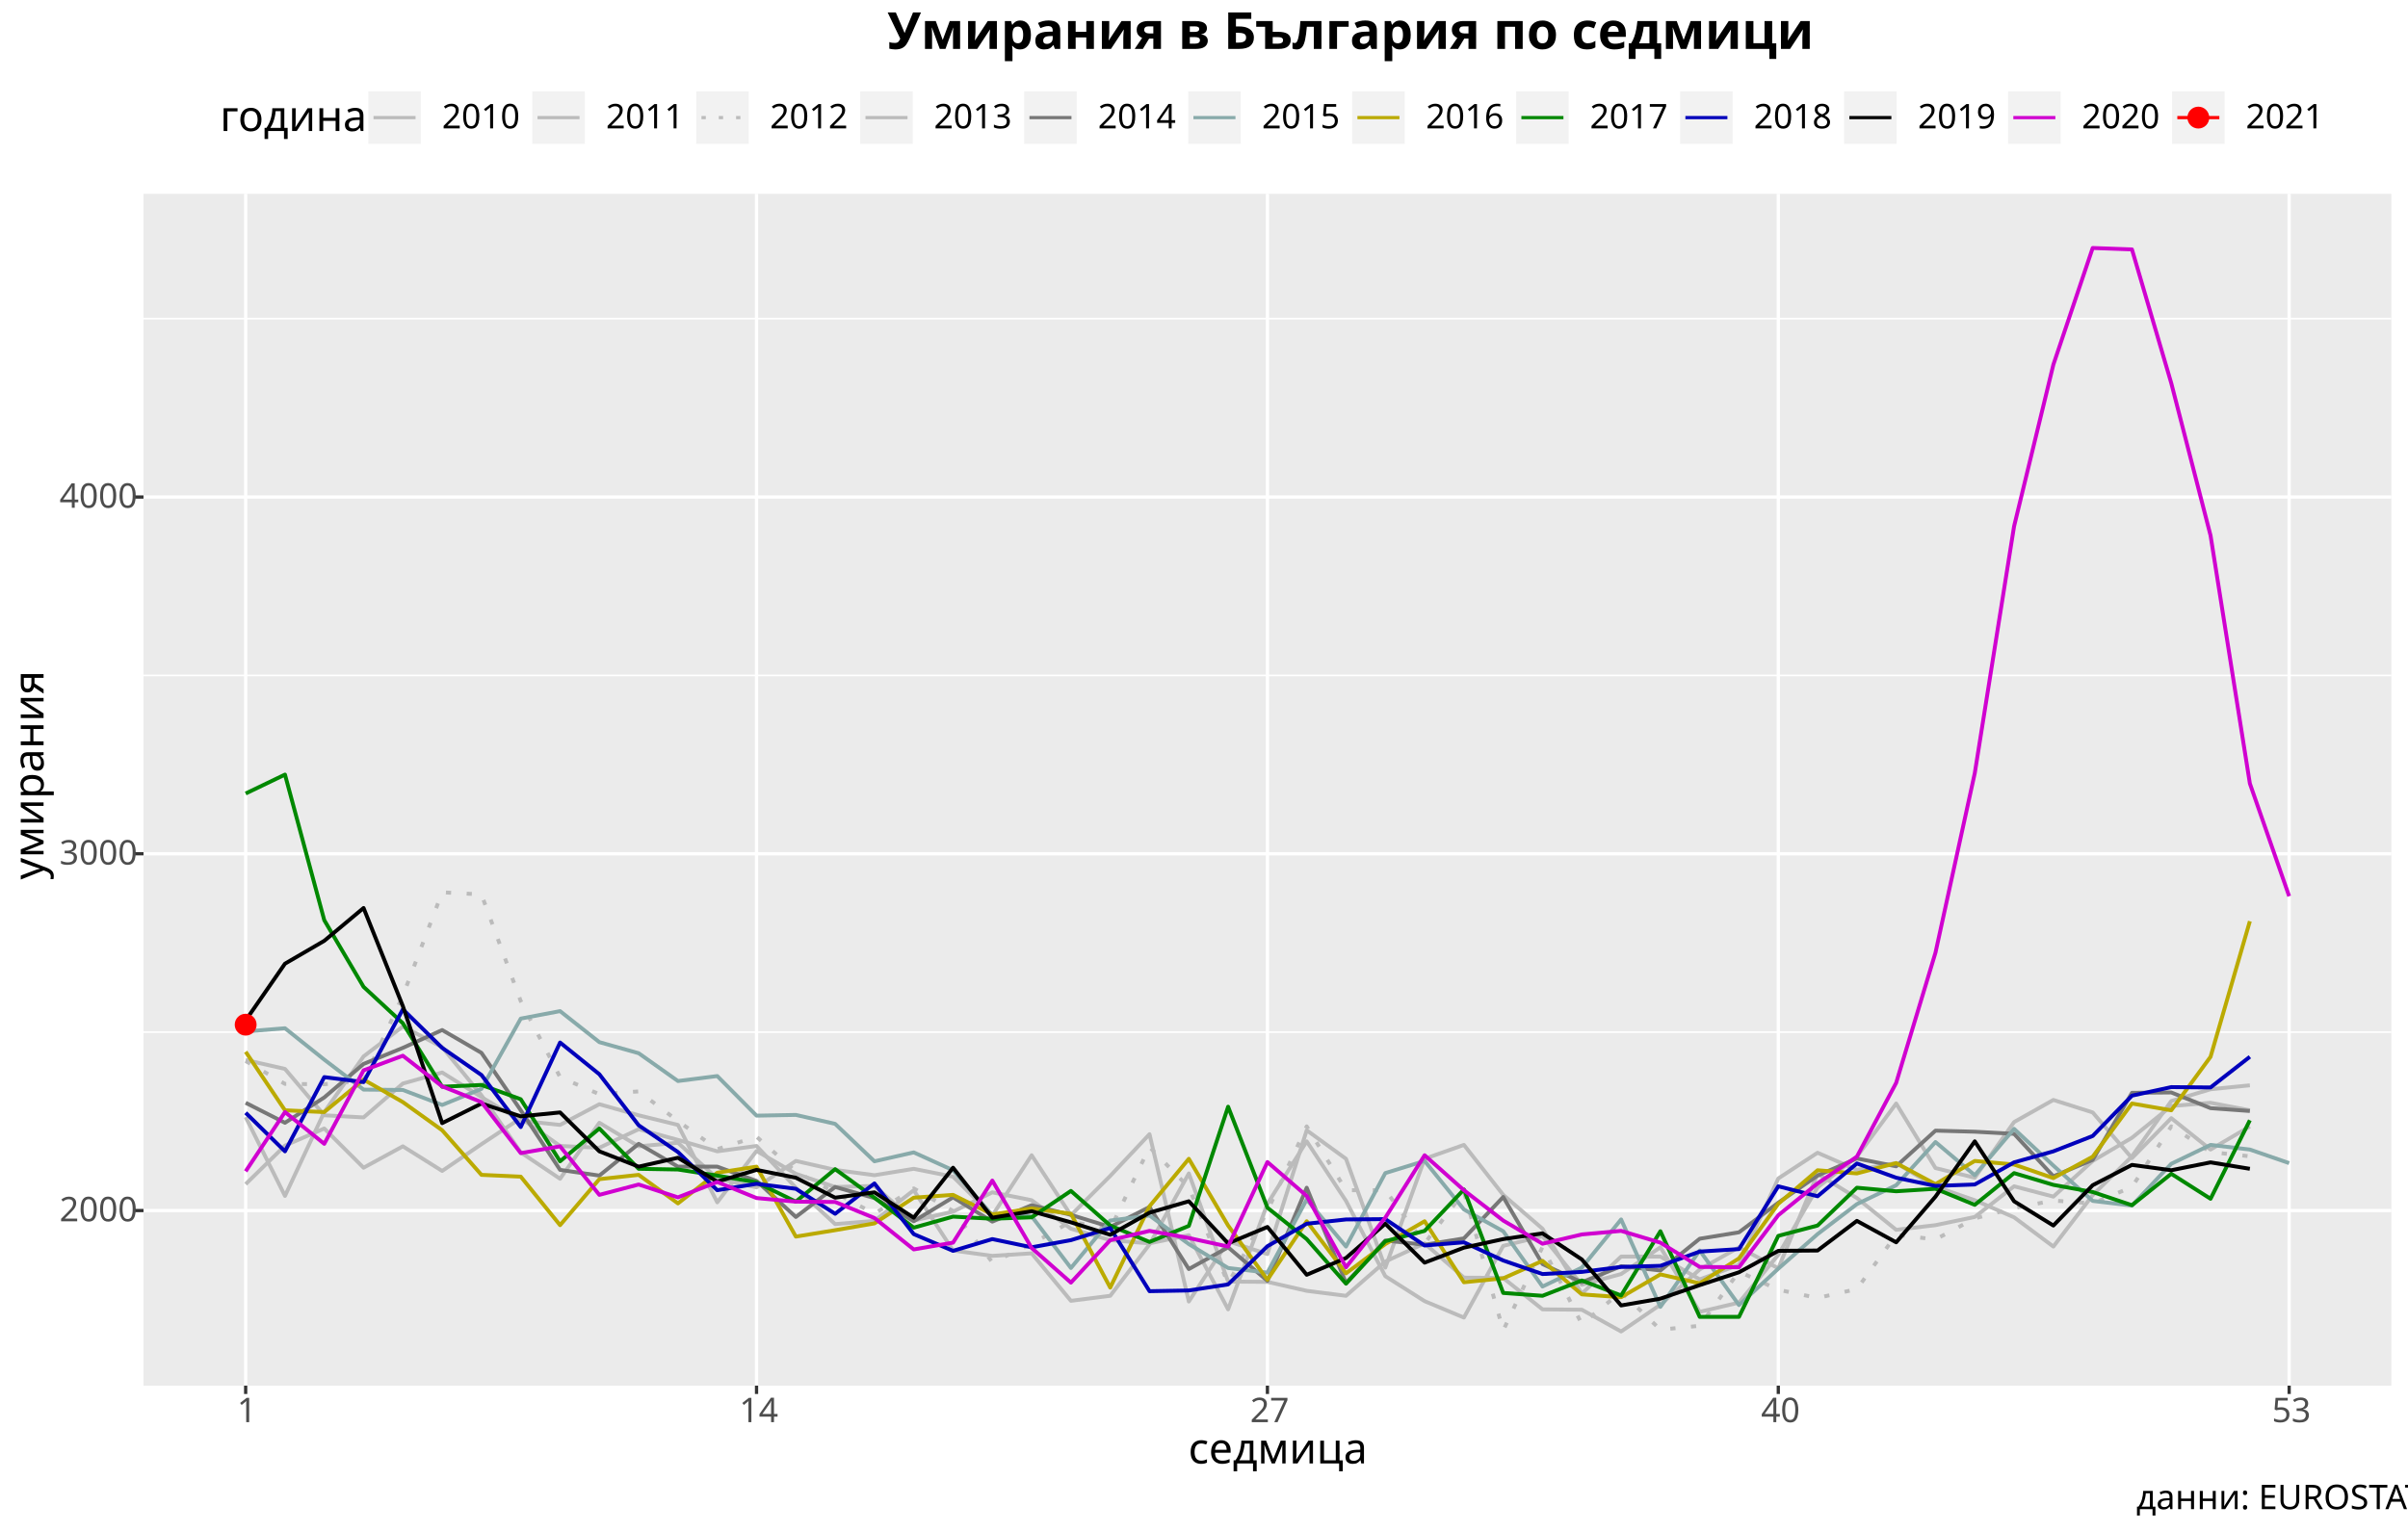
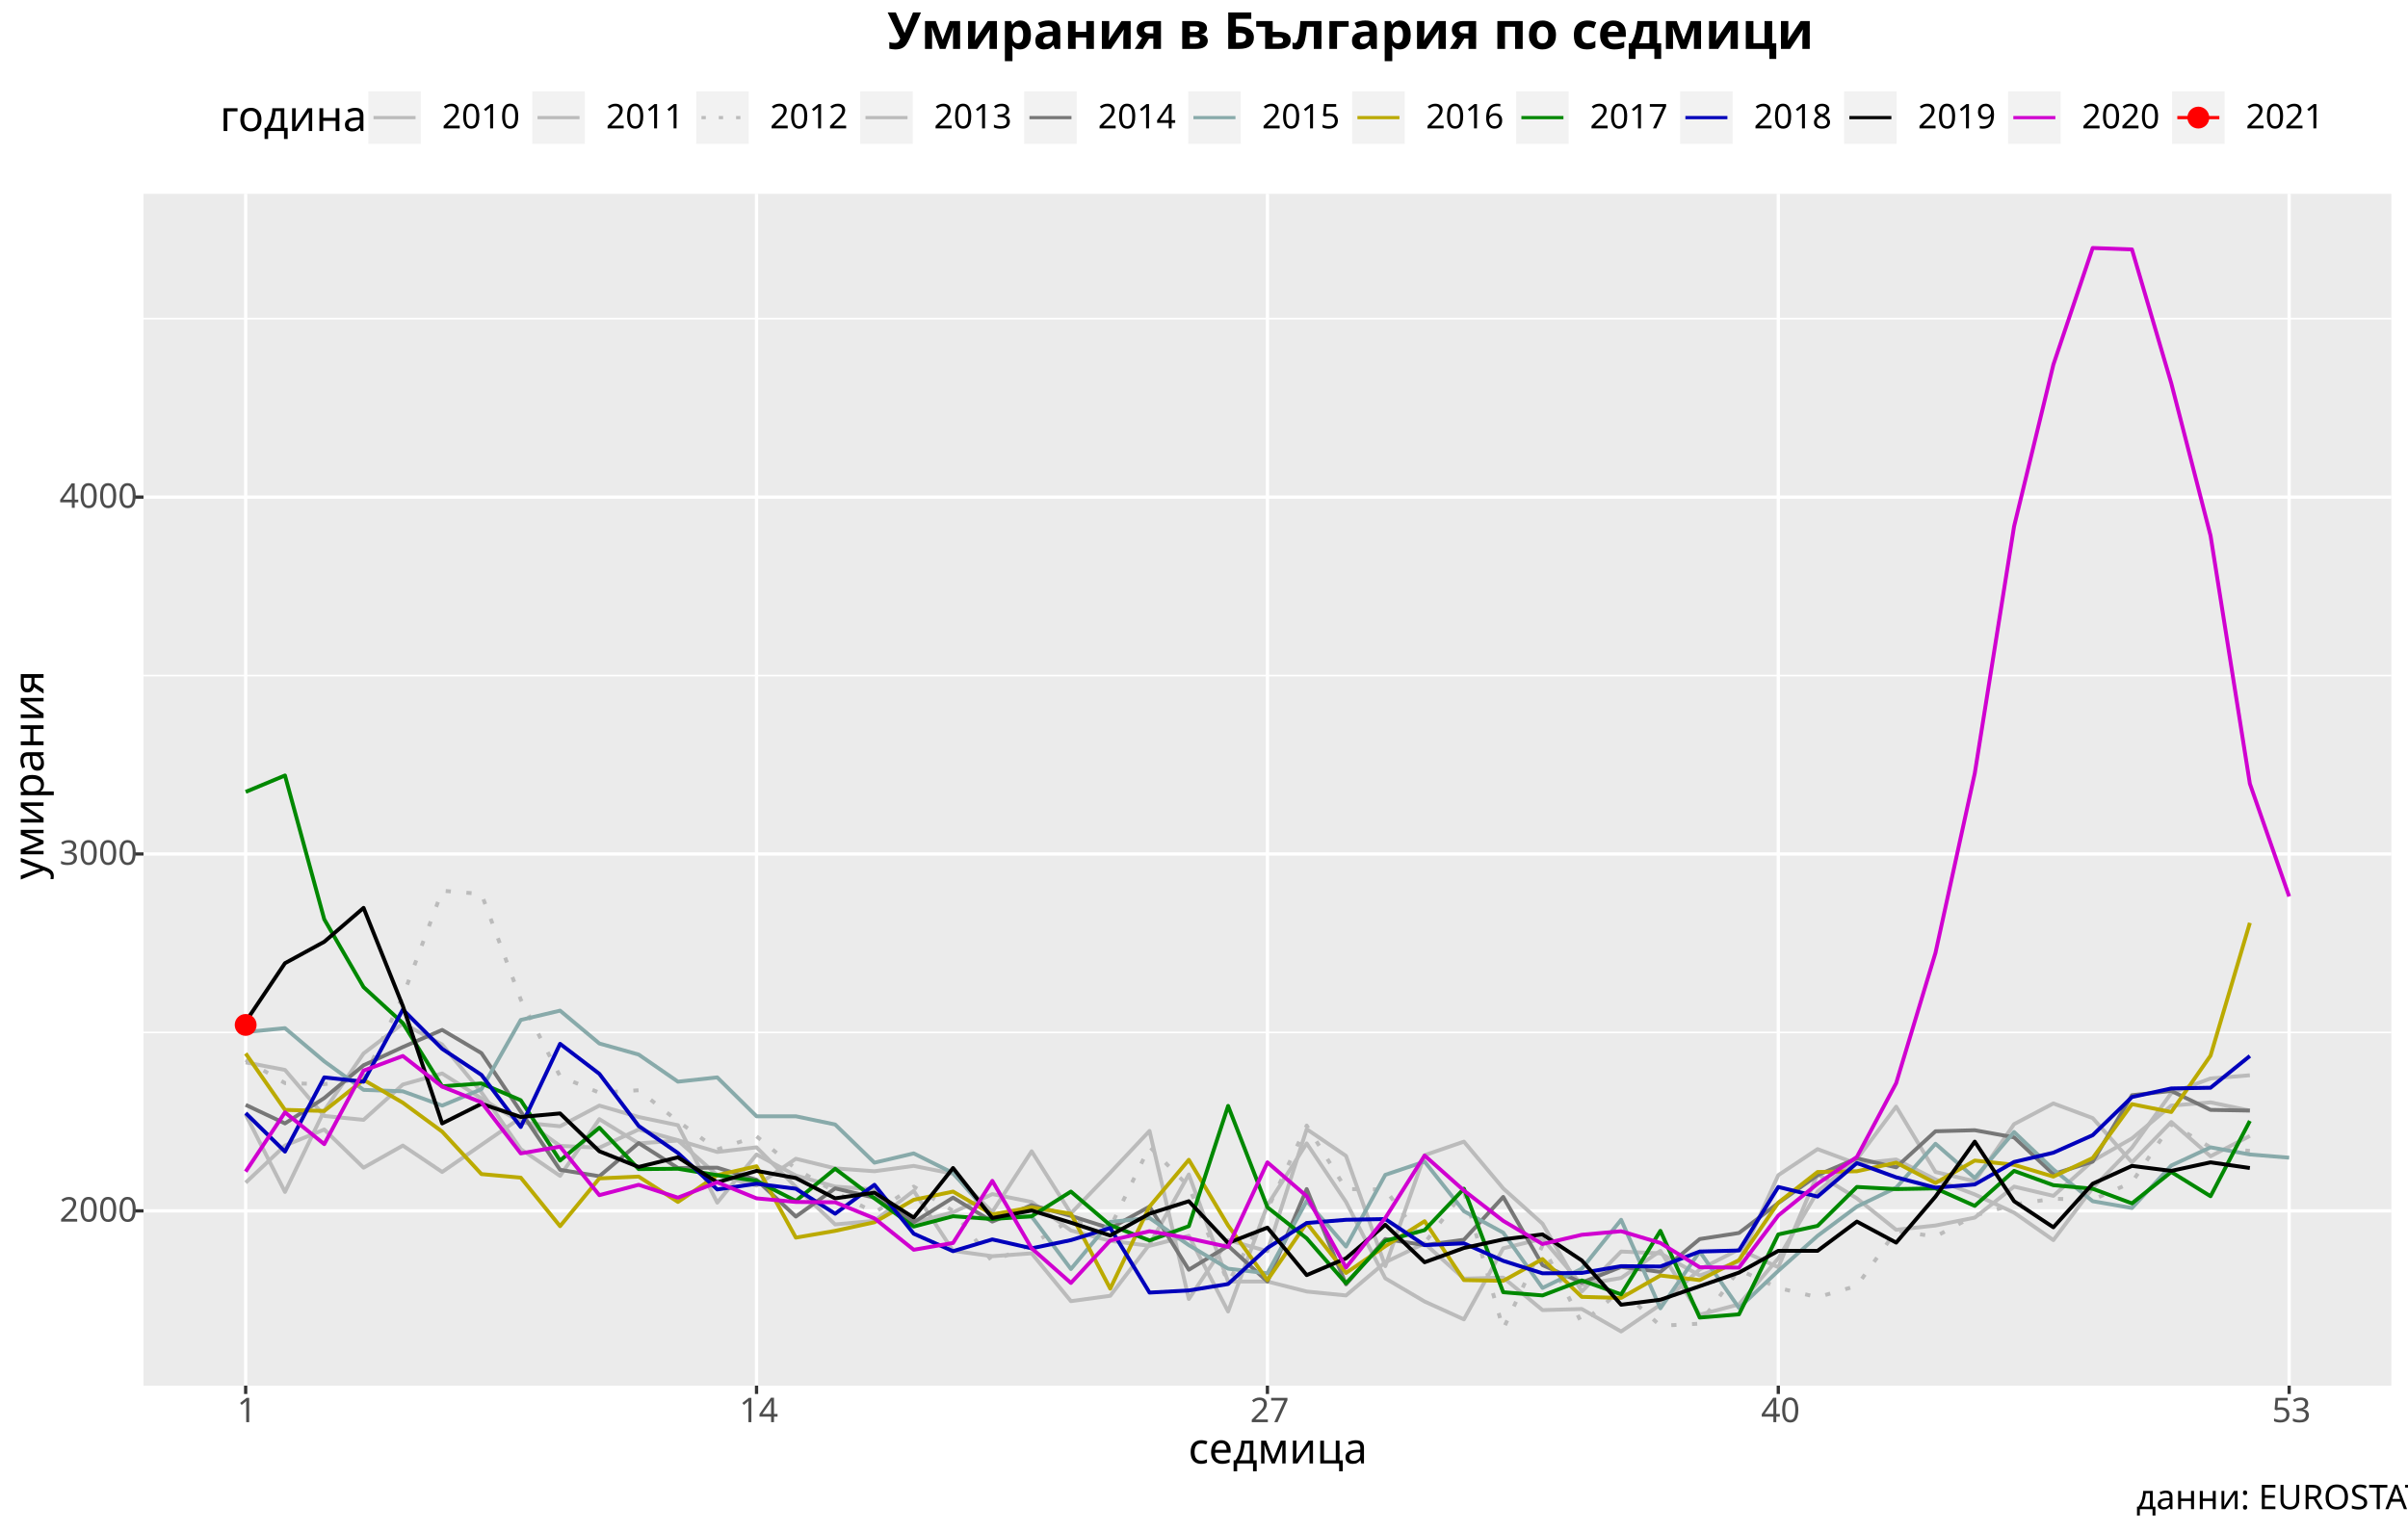
<svg xmlns="http://www.w3.org/2000/svg" viewBox="0 0 792.00 504.00">
  <defs>
    <style type="text/css">
    line, polyline, polygon, path, rect, circle {
      fill: none;
      stroke: #000000;
      stroke-linecap: round;
      stroke-linejoin: round;
      stroke-miterlimit: 10.00;
    }
  </style>
  </defs>
  <rect width="100%" height="100%" style="stroke: none; fill: #FFFFFF;" />
  <rect x="0.00" y="0.00" width="792.00" height="504.00" style="stroke-width: 1.07; stroke: #FFFFFF; fill: #FFFFFF;" />
  <defs>
    <clipPath id="cpNDcuMjB8Nzg2LjUyfDQ1NS44OHw2My43Nw==">
      <rect x="47.20" y="63.77" width="739.32" height="392.12" />
    </clipPath>
  </defs>
  <rect x="47.20" y="63.77" width="739.32" height="392.12" style="stroke-width: 1.07; stroke: none; fill: #EBEBEB;" clip-path="url(#cpNDcuMjB8Nzg2LjUyfDQ1NS44OHw2My43Nw==)" />
-   <polyline points="47.20,339.58 786.52,339.58 " style="stroke-width: 0.53; stroke: #FFFFFF; stroke-linecap: butt;" clip-path="url(#cpNDcuMjB8Nzg2LjUyfDQ1NS44OHw2My43Nw==)" />
-   <polyline points="47.20,222.21 786.52,222.21 " style="stroke-width: 0.53; stroke: #FFFFFF; stroke-linecap: butt;" clip-path="url(#cpNDcuMjB8Nzg2LjUyfDQ1NS44OHw2My43Nw==)" />
-   <polyline points="47.20,104.83 786.52,104.83 " style="stroke-width: 0.53; stroke: #FFFFFF; stroke-linecap: butt;" clip-path="url(#cpNDcuMjB8Nzg2LjUyfDQ1NS44OHw2My43Nw==)" />
-   <polyline points="47.20,398.27 786.52,398.27 " style="stroke-width: 1.07; stroke: #FFFFFF; stroke-linecap: butt;" clip-path="url(#cpNDcuMjB8Nzg2LjUyfDQ1NS44OHw2My43Nw==)" />
-   <polyline points="47.20,280.89 786.52,280.89 " style="stroke-width: 1.07; stroke: #FFFFFF; stroke-linecap: butt;" clip-path="url(#cpNDcuMjB8Nzg2LjUyfDQ1NS44OHw2My43Nw==)" />
-   <polyline points="47.20,163.52 786.52,163.52 " style="stroke-width: 1.07; stroke: #FFFFFF; stroke-linecap: butt;" clip-path="url(#cpNDcuMjB8Nzg2LjUyfDQ1NS44OHw2My43Nw==)" />
+   <polyline points="47.20,339.67 786.52,339.67 " style="stroke-width: 0.53; stroke: #FFFFFF; stroke-linecap: butt;" clip-path="url(#cpNDcuMjB8Nzg2LjUyfDQ1NS44OHw2My43Nw==)" />
+   <polyline points="47.20,222.25 786.52,222.25 " style="stroke-width: 0.53; stroke: #FFFFFF; stroke-linecap: butt;" clip-path="url(#cpNDcuMjB8Nzg2LjUyfDQ1NS44OHw2My43Nw==)" />
+   <polyline points="47.20,104.84 786.52,104.84 " style="stroke-width: 0.53; stroke: #FFFFFF; stroke-linecap: butt;" clip-path="url(#cpNDcuMjB8Nzg2LjUyfDQ1NS44OHw2My43Nw==)" />
+   <polyline points="47.20,398.37 786.52,398.37 " style="stroke-width: 1.07; stroke: #FFFFFF; stroke-linecap: butt;" clip-path="url(#cpNDcuMjB8Nzg2LjUyfDQ1NS44OHw2My43Nw==)" />
+   <polyline points="47.20,280.96 786.52,280.96 " style="stroke-width: 1.07; stroke: #FFFFFF; stroke-linecap: butt;" clip-path="url(#cpNDcuMjB8Nzg2LjUyfDQ1NS44OHw2My43Nw==)" />
+   <polyline points="47.20,163.54 786.52,163.54 " style="stroke-width: 1.07; stroke: #FFFFFF; stroke-linecap: butt;" clip-path="url(#cpNDcuMjB8Nzg2LjUyfDQ1NS44OHw2My43Nw==)" />
  <polyline points="80.80,455.88 80.80,63.77 " style="stroke-width: 1.07; stroke: #FFFFFF; stroke-linecap: butt;" clip-path="url(#cpNDcuMjB8Nzg2LjUyfDQ1NS44OHw2My43Nw==)" />
  <polyline points="248.83,455.88 248.83,63.77 " style="stroke-width: 1.07; stroke: #FFFFFF; stroke-linecap: butt;" clip-path="url(#cpNDcuMjB8Nzg2LjUyfDQ1NS44OHw2My43Nw==)" />
  <polyline points="416.86,455.88 416.86,63.77 " style="stroke-width: 1.07; stroke: #FFFFFF; stroke-linecap: butt;" clip-path="url(#cpNDcuMjB8Nzg2LjUyfDQ1NS44OHw2My43Nw==)" />
  <polyline points="584.89,455.88 584.89,63.77 " style="stroke-width: 1.07; stroke: #FFFFFF; stroke-linecap: butt;" clip-path="url(#cpNDcuMjB8Nzg2LjUyfDQ1NS44OHw2My43Nw==)" />
  <polyline points="752.91,455.88 752.91,63.77 " style="stroke-width: 1.07; stroke: #FFFFFF; stroke-linecap: butt;" clip-path="url(#cpNDcuMjB8Nzg2LjUyfDQ1NS44OHw2My43Nw==)" />
-   <polyline points="80.80,367.52 93.73,393.46 106.65,365.87 119.58,347.56 132.50,337.70 145.43,344.51 158.35,360.36 171.28,379.14 184.21,387.82 197.13,369.40 210.06,377.14 222.98,375.97 235.91,387.71 248.83,390.64 261.76,381.95 274.68,384.89 287.61,386.65 300.53,384.54 313.46,387.12 326.38,399.91 339.31,380.08 352.23,399.80 365.16,386.88 378.08,373.15 391.01,428.20 403.93,408.36 416.86,412.59 429.78,371.86 442.71,381.25 455.63,417.05 468.56,381.25 481.49,376.67 494.41,393.11 507.34,404.26 520.26,425.62 533.19,413.41 546.11,413.41 559.04,420.92 571.96,416.11 584.89,387.71 597.81,379.25 610.74,384.89 623.66,382.66 636.59,390.41 649.51,394.87 662.44,400.50 675.36,410.12 688.29,393.22 701.21,380.43 714.14,362.24 727.06,358.36 739.99,357.07 " style="stroke-width: 1.28; stroke: #BBBBBB; stroke-linecap: butt;" clip-path="url(#cpNDcuMjB8Nzg2LjUyfDQ1NS44OHw2My43Nw==)" />
-   <polyline points="80.80,348.74 93.73,351.67 106.65,366.93 119.58,367.63 132.50,356.48 145.43,352.85 158.35,360.94 171.28,368.69 184.21,370.10 197.13,363.29 210.06,366.93 222.98,370.10 235.91,395.57 248.83,378.67 261.76,386.18 274.68,390.52 287.61,390.17 300.53,401.56 313.46,398.62 326.38,392.28 339.31,394.87 352.23,404.26 365.16,408.01 378.08,409.07 391.01,406.37 403.93,430.78 416.86,396.04 429.78,375.50 442.71,395.10 455.63,419.87 468.56,428.08 481.49,433.48 494.41,409.89 507.34,406.72 520.26,422.68 533.19,419.16 546.11,410.36 559.04,431.60 571.96,428.55 584.89,412.82 597.81,390.64 610.74,380.55 623.66,363.06 636.59,384.30 649.51,387.47 662.44,369.16 675.36,361.88 688.29,365.99 701.21,381.02 714.14,367.87 727.06,378.20 739.99,370.57 " style="stroke-width: 1.28; stroke: #BBBBBB; stroke-linecap: butt;" clip-path="url(#cpNDcuMjB8Nzg2LjUyfDQ1NS44OHw2My43Nw==)" />
-   <polyline points="80.80,349.09 93.73,356.60 106.65,356.72 119.58,355.54 132.50,327.61 145.43,293.57 158.35,294.27 171.28,329.37 184.21,354.37 197.13,360.01 210.06,359.07 222.98,368.81 235.91,378.08 248.83,373.97 261.76,385.48 274.68,392.40 287.61,399.33 300.53,390.99 313.46,398.39 326.38,415.29 339.31,409.30 352.23,401.91 365.16,404.37 378.08,377.38 391.01,390.64 403.93,422.33 416.86,398.39 429.78,370.57 442.71,391.58 455.63,391.58 468.56,409.07 481.49,392.17 494.41,437.71 507.34,410.24 520.26,435.60 533.19,425.03 546.11,437.47 559.04,436.18 571.96,418.34 584.89,424.33 597.81,427.03 610.74,424.09 623.66,406.25 636.59,407.78 649.51,400.85 662.44,397.45 675.36,394.98 688.29,395.92 701.21,390.52 714.14,370.57 727.06,379.02 739.99,380.43 " style="stroke-width: 1.28; stroke: #BBBBBB; stroke-dasharray: 1.71,5.12; stroke-linecap: butt;" clip-path="url(#cpNDcuMjB8Nzg2LjUyfDQ1NS44OHw2My43Nw==)" />
-   <polyline points="80.80,389.58 93.73,376.91 106.65,371.27 119.58,384.18 132.50,377.14 145.43,385.24 158.35,376.44 171.28,367.87 184.21,377.02 197.13,377.61 210.06,371.51 222.98,375.03 235.91,378.79 248.83,377.02 261.76,390.76 274.68,402.73 287.61,401.67 300.53,391.58 313.46,411.42 326.38,413.18 339.31,412.35 352.23,427.97 365.16,426.32 378.08,409.42 391.01,386.06 403.93,421.63 416.86,421.74 429.78,424.68 442.71,426.32 455.63,415.05 468.56,409.07 481.49,420.34 494.41,420.45 507.34,430.78 520.26,430.90 533.19,438.06 546.11,429.26 559.04,417.64 571.96,410.36 584.89,417.28 597.81,386.18 610.74,394.16 623.66,404.61 636.59,403.08 649.51,400.38 662.44,390.29 675.36,393.69 688.29,381.95 701.21,374.33 714.14,363.88 727.06,362.82 739.99,365.29 " style="stroke-width: 1.28; stroke: #BBBBBB; stroke-linecap: butt;" clip-path="url(#cpNDcuMjB8Nzg2LjUyfDQ1NS44OHw2My43Nw==)" />
-   <polyline points="80.80,362.82 93.73,369.40 106.65,361.06 119.58,350.03 132.50,344.75 145.43,338.88 158.35,346.39 171.28,365.29 184.21,384.89 197.13,386.77 210.06,376.32 222.98,383.83 235.91,383.83 248.83,388.53 261.76,400.38 274.68,390.52 287.61,394.16 300.53,401.79 313.46,393.93 326.38,401.91 339.31,396.51 352.23,399.68 365.16,403.67 378.08,397.10 391.01,417.52 403.93,410.36 416.86,421.39 429.78,390.76 442.71,422.10 455.63,408.13 468.56,409.54 481.49,407.43 494.41,393.81 507.34,415.88 520.26,421.86 533.19,416.58 546.11,417.99 559.04,407.54 571.96,405.43 584.89,395.69 597.81,386.77 610.74,381.13 623.66,383.72 636.59,371.98 649.51,372.33 662.44,373.03 675.36,387.00 688.29,381.60 701.21,359.54 714.14,359.42 727.06,364.58 739.99,365.52 " style="stroke-width: 1.28; stroke: #777777; stroke-linecap: butt;" clip-path="url(#cpNDcuMjB8Nzg2LjUyfDQ1NS44OHw2My43Nw==)" />
-   <polyline points="80.80,339.35 93.73,338.29 106.65,348.62 119.58,358.48 132.50,358.60 145.43,363.53 158.35,358.24 171.28,335.12 184.21,332.66 197.13,342.87 210.06,346.51 222.98,355.66 235.91,354.02 248.83,367.05 261.76,366.81 274.68,369.75 287.61,382.07 300.53,379.14 313.46,385.01 326.38,399.80 339.31,400.15 352.23,417.17 365.16,401.56 378.08,399.91 391.01,409.30 403.93,417.17 416.86,418.69 429.78,394.63 442.71,410.12 455.63,385.95 468.56,381.95 481.49,397.92 494.41,405.08 507.34,423.27 520.26,417.05 533.19,401.20 546.11,429.96 559.04,411.42 571.96,429.37 584.89,417.40 597.81,406.02 610.74,396.16 623.66,389.94 636.59,375.73 649.51,386.65 662.44,371.39 675.36,383.48 688.29,395.10 701.21,396.63 714.14,382.89 727.06,376.67 739.99,378.20 752.91,382.66 " style="stroke-width: 1.28; stroke: #88AAAA; stroke-linecap: butt;" clip-path="url(#cpNDcuMjB8Nzg2LjUyfDQ1NS44OHw2My43Nw==)" />
-   <polyline points="80.80,346.04 93.73,365.29 106.65,365.87 119.58,355.19 132.50,362.59 145.43,371.86 158.35,386.53 171.28,387.12 184.21,403.08 197.13,387.94 210.06,386.53 222.98,395.92 235.91,385.83 248.83,383.83 261.76,406.84 274.68,404.73 287.61,402.50 300.53,394.04 313.46,393.11 326.38,399.56 339.31,397.57 352.23,399.33 365.16,423.62 378.08,396.86 391.01,381.25 403.93,403.20 416.86,421.04 429.78,401.79 442.71,418.93 455.63,409.30 468.56,401.79 481.49,421.86 494.41,420.57 507.34,414.82 520.26,425.85 533.19,426.79 546.11,419.28 559.04,422.21 571.96,414.00 584.89,396.04 597.81,385.01 610.74,386.06 623.66,382.66 636.59,389.58 649.51,381.95 662.44,383.13 675.36,387.59 688.29,380.55 701.21,363.06 714.14,365.29 727.06,347.68 739.99,303.08 " style="stroke-width: 1.28; stroke: #BBAA00; stroke-linecap: butt;" clip-path="url(#cpNDcuMjB8Nzg2LjUyfDQ1NS44OHw2My43Nw==)" />
-   <polyline points="80.80,261.06 93.73,254.84 106.65,302.73 119.58,324.67 132.50,336.65 145.43,357.54 158.35,356.95 171.28,361.65 184.21,382.07 197.13,371.27 210.06,384.54 222.98,384.77 235.91,386.77 248.83,389.00 261.76,395.34 274.68,384.65 287.61,394.04 300.53,403.90 313.46,400.27 326.38,400.97 339.31,400.50 352.23,391.81 365.16,403.20 378.08,408.60 391.01,403.32 403.93,364.11 416.86,397.33 429.78,407.66 442.71,422.33 455.63,408.36 468.56,404.96 481.49,391.34 494.41,425.38 507.34,426.32 520.26,421.28 533.19,426.21 546.11,405.08 559.04,433.25 571.96,433.25 584.89,406.60 597.81,403.20 610.74,390.76 623.66,391.93 636.59,391.11 649.51,396.39 662.44,385.95 675.36,389.82 688.29,392.17 701.21,396.51 714.14,386.18 727.06,394.40 739.99,368.57 " style="stroke-width: 1.28; stroke: #008800; stroke-linecap: butt;" clip-path="url(#cpNDcuMjB8Nzg2LjUyfDQ1NS44OHw2My43Nw==)" />
-   <polyline points="80.80,366.11 93.73,378.79 106.65,354.37 119.58,356.01 132.50,332.07 145.43,344.75 158.35,353.67 171.28,370.80 184.21,342.99 197.13,353.43 210.06,370.22 222.98,379.02 235.91,391.58 248.83,389.47 261.76,391.11 274.68,399.33 287.61,389.35 300.53,406.02 313.46,411.53 326.38,407.66 339.31,410.36 352.23,408.01 365.16,404.02 378.08,424.80 391.01,424.56 403.93,422.57 416.86,410.01 429.78,402.61 442.71,401.20 455.63,401.09 468.56,409.77 481.49,408.72 494.41,414.70 507.34,419.16 520.26,418.46 533.19,416.82 546.11,416.46 559.04,411.77 571.96,410.95 584.89,390.29 597.81,393.57 610.74,382.78 623.66,387.47 636.59,390.17 649.51,389.70 662.44,382.42 675.36,378.79 688.29,373.74 701.21,360.47 714.14,357.66 727.06,357.77 739.99,347.68 " style="stroke-width: 1.28; stroke: #0000BB; stroke-linecap: butt;" clip-path="url(#cpNDcuMjB8Nzg2LjUyfDQ1NS44OHw2My43Nw==)" />
-   <polyline points="80.80,335.71 93.73,317.05 106.65,309.53 119.58,298.73 132.50,331.01 145.43,369.51 158.35,363.06 171.28,367.28 184.21,365.99 197.13,378.79 210.06,383.83 222.98,380.90 235.91,388.76 248.83,384.89 261.76,387.47 274.68,394.04 287.61,392.28 300.53,400.62 313.46,384.18 326.38,400.62 339.31,398.50 352.23,402.14 365.16,406.25 378.08,398.97 391.01,395.22 403.93,409.07 416.86,403.67 429.78,419.40 442.71,413.88 455.63,402.61 468.56,415.41 481.49,410.48 494.41,407.66 507.34,405.78 520.26,414.35 533.19,429.49 546.11,427.26 559.04,422.80 571.96,418.58 584.89,411.53 597.81,411.42 610.74,401.67 623.66,408.72 636.59,393.69 649.51,375.50 662.44,395.22 675.36,403.20 688.29,389.94 701.21,383.25 714.14,385.01 727.06,382.42 739.99,384.54 " style="stroke-width: 1.28; stroke-linecap: butt;" clip-path="url(#cpNDcuMjB8Nzg2LjUyfDQ1NS44OHw2My43Nw==)" />
-   <polyline points="80.80,385.36 93.73,365.87 106.65,376.32 119.58,352.14 132.50,347.33 145.43,357.42 158.35,362.59 171.28,379.37 184.21,377.14 197.13,393.11 210.06,389.70 222.98,393.93 235.91,388.88 248.83,394.16 261.76,395.34 274.68,395.45 287.61,400.73 300.53,411.06 313.46,408.83 326.38,388.41 339.31,410.59 352.23,421.98 365.16,408.01 378.08,404.96 391.01,407.31 403.93,410.12 416.86,382.31 429.78,393.46 442.71,416.93 455.63,400.62 468.56,380.08 481.49,391.58 494.41,401.56 507.34,409.19 520.26,406.13 533.19,404.96 546.11,408.83 559.04,416.82 571.96,416.93 584.89,399.80 597.81,389.35 610.74,380.55 623.66,356.25 636.59,313.41 649.51,254.37 662.44,173.14 675.36,119.97 688.29,81.59 701.21,82.06 714.14,126.07 727.06,176.19 739.99,257.77 752.91,294.86 " style="stroke-width: 1.28; stroke: #D000D0; stroke-linecap: butt;" clip-path="url(#cpNDcuMjB8Nzg2LjUyfDQ1NS44OHw2My43Nw==)" />
-   <circle cx="80.80" cy="337.12" r="3.24" style="stroke-width: 0.71; stroke: #FF0000; fill: #FF0000;" clip-path="url(#cpNDcuMjB8Nzg2LjUyfDQ1NS44OHw2My43Nw==)" />
+   <polyline points="80.80,366.67 93.73,392.15 106.65,365.38 119.58,346.59 132.50,336.73 145.43,343.66 158.35,359.39 171.28,378.06 184.21,386.87 197.13,368.20 210.06,376.18 222.98,375.24 235.91,386.63 248.83,390.04 261.76,381.23 274.68,384.40 287.61,385.34 300.53,383.58 313.46,386.16 326.38,398.73 339.31,378.77 352.23,399.20 365.16,385.81 378.08,372.07 391.01,427.38 403.93,408.00 416.86,411.64 429.78,371.49 442.71,380.29 455.63,416.57 468.56,380.06 481.49,375.60 494.41,390.98 507.34,402.60 520.26,424.91 533.19,411.76 546.11,412.35 559.04,419.63 571.96,415.05 584.89,386.63 597.81,378.06 610.74,382.88 623.66,381.47 636.59,388.04 649.51,392.97 662.44,398.96 675.36,408.00 688.29,390.86 701.21,377.59 714.14,359.63 727.06,354.81 739.99,353.76 " style="stroke-width: 1.28; stroke: #BBBBBB; stroke-linecap: butt;" clip-path="url(#cpNDcuMjB8Nzg2LjUyfDQ1NS44OHw2My43Nw==)" />
+   <polyline points="80.80,349.53 93.73,352.00 106.65,367.14 119.58,368.43 132.50,356.81 145.43,353.17 158.35,361.39 171.28,369.26 184.21,370.55 197.13,363.74 210.06,367.49 222.98,370.19 235.91,395.67 248.83,379.82 261.76,386.75 274.68,390.39 287.61,391.33 300.53,402.25 313.46,398.84 326.38,392.86 339.31,395.44 352.23,404.83 365.16,408.24 378.08,409.88 391.01,406.59 403.93,431.48 416.86,396.50 429.78,376.18 442.71,395.44 455.63,420.57 468.56,428.20 481.49,434.07 494.41,410.70 507.34,407.53 520.26,422.68 533.19,420.45 546.11,411.52 559.04,432.54 571.96,429.14 584.89,413.99 597.81,392.03 610.74,381.35 623.66,364.09 636.59,385.58 649.51,388.63 662.44,369.84 675.36,363.03 688.29,367.85 701.21,382.41 714.14,369.14 727.06,380.41 739.99,373.72 " style="stroke-width: 1.28; stroke: #BBBBBB; stroke-linecap: butt;" clip-path="url(#cpNDcuMjB8Nzg2LjUyfDQ1NS44OHw2My43Nw==)" />
+   <polyline points="80.80,348.71 93.73,356.34 106.65,356.69 119.58,354.93 132.50,327.81 145.43,293.05 158.35,294.11 171.28,328.86 184.21,354.11 197.13,359.51 210.06,358.69 222.98,368.90 235.91,378.18 248.83,373.83 261.76,384.52 274.68,392.15 287.61,398.96 300.53,390.39 313.46,398.37 326.38,415.05 339.31,409.41 352.23,401.31 365.16,403.78 378.08,377.24 391.01,390.39 403.93,422.09 416.86,397.90 429.78,370.31 442.71,391.21 455.63,391.33 468.56,408.94 481.49,392.03 494.41,437.24 507.34,409.76 520.26,435.36 533.19,424.44 546.11,436.18 559.04,435.48 571.96,417.75 584.89,423.74 597.81,426.79 610.74,423.03 623.66,404.95 636.59,406.83 649.51,399.90 662.44,396.26 675.36,394.38 688.29,394.73 701.21,388.98 714.14,369.84 727.06,377.47 739.99,378.65 " style="stroke-width: 1.28; stroke: #BBBBBB; stroke-dasharray: 1.71,5.12; stroke-linecap: butt;" clip-path="url(#cpNDcuMjB8Nzg2LjUyfDQ1NS44OHw2My43Nw==)" />
+   <polyline points="80.80,389.10 93.73,376.89 106.65,371.60 119.58,384.17 132.50,376.89 145.43,385.58 158.35,376.65 171.28,367.73 184.21,377.00 197.13,377.59 210.06,371.60 222.98,375.13 235.91,379.00 248.83,377.47 261.76,390.51 274.68,402.84 287.61,401.66 300.53,391.80 313.46,411.52 326.38,413.29 339.31,412.35 352.23,428.08 365.16,426.32 378.08,409.41 391.01,386.40 403.93,421.62 416.86,421.62 429.78,424.91 442.71,426.20 455.63,415.28 468.56,409.06 481.49,420.68 494.41,420.33 507.34,431.02 520.26,430.66 533.19,438.06 546.11,429.25 559.04,417.63 571.96,411.05 584.89,416.93 597.81,386.28 610.74,394.26 623.66,404.60 636.59,403.19 649.51,400.60 662.44,390.39 675.36,393.44 688.29,381.94 701.21,374.54 714.14,363.74 727.06,362.68 739.99,365.38 " style="stroke-width: 1.28; stroke: #BBBBBB; stroke-linecap: butt;" clip-path="url(#cpNDcuMjB8Nzg2LjUyfDQ1NS44OHw2My43Nw==)" />
+   <polyline points="80.80,363.50 93.73,369.61 106.65,361.27 119.58,350.47 132.50,344.48 145.43,338.84 158.35,346.48 171.28,365.73 184.21,384.87 197.13,386.98 210.06,376.07 222.98,384.28 235.91,384.17 248.83,388.16 261.76,400.25 274.68,390.98 287.61,394.03 300.53,402.13 313.46,394.03 326.38,401.90 339.31,396.50 352.23,400.02 365.16,404.13 378.08,396.97 391.01,417.75 403.93,409.88 416.86,421.62 429.78,391.21 442.71,422.56 455.63,407.65 468.56,409.65 481.49,407.88 494.41,393.79 507.34,416.22 520.26,421.97 533.19,416.81 546.11,418.45 559.04,407.65 571.96,405.65 584.89,395.79 597.81,386.63 610.74,381.11 623.66,384.05 636.59,372.19 649.51,371.84 662.44,374.19 675.36,386.28 688.29,382.17 701.21,360.33 714.14,358.92 727.06,365.15 739.99,365.38 " style="stroke-width: 1.28; stroke: #777777; stroke-linecap: butt;" clip-path="url(#cpNDcuMjB8Nzg2LjUyfDQ1NS44OHw2My43Nw==)" />
+   <polyline points="80.80,339.55 93.73,338.26 106.65,349.18 119.58,358.57 132.50,359.04 145.43,363.74 158.35,358.34 171.28,335.56 184.21,332.50 197.13,343.31 210.06,346.95 222.98,355.87 235.91,354.46 248.83,367.26 261.76,367.26 274.68,369.96 287.61,382.52 300.53,379.47 313.46,385.93 326.38,400.60 339.31,400.25 352.23,417.51 365.16,402.01 378.08,400.72 391.01,409.65 403.93,417.40 416.86,418.92 429.78,395.09 442.71,410.12 455.63,386.52 468.56,382.17 481.49,398.49 494.41,405.54 507.34,423.74 520.26,417.40 533.19,401.31 546.11,430.43 559.04,411.76 571.96,430.31 584.89,418.10 597.81,406.59 610.74,396.97 623.66,390.74 636.59,376.30 649.51,387.57 662.44,372.43 675.36,384.75 688.29,395.20 701.21,397.43 714.14,383.46 727.06,377.47 739.99,379.82 752.91,380.88 " style="stroke-width: 1.28; stroke: #88AAAA; stroke-linecap: butt;" clip-path="url(#cpNDcuMjB8Nzg2LjUyfDQ1NS44OHw2My43Nw==)" />
+   <polyline points="80.80,346.59 93.73,365.15 106.65,365.50 119.58,355.28 132.50,362.80 145.43,372.31 158.35,386.28 171.28,387.45 184.21,403.42 197.13,387.69 210.06,387.10 222.98,395.44 235.91,386.63 248.83,383.70 261.76,407.18 274.68,404.95 287.61,402.13 300.53,394.73 313.46,392.03 326.38,399.55 339.31,397.20 352.23,399.31 365.16,423.97 378.08,396.97 391.01,381.58 403.93,403.19 416.86,421.15 429.78,402.37 442.71,418.80 455.63,410.00 468.56,401.78 481.49,421.15 494.41,421.39 507.34,414.23 520.26,426.67 533.19,427.02 546.11,419.63 559.04,421.15 571.96,414.58 584.89,395.67 597.81,385.58 610.74,385.34 623.66,382.52 636.59,389.22 649.51,381.82 662.44,383.23 675.36,387.10 688.29,381.00 701.21,363.27 714.14,365.85 727.06,347.30 739.99,303.62 " style="stroke-width: 1.28; stroke: #BBAA00; stroke-linecap: butt;" clip-path="url(#cpNDcuMjB8Nzg2LjUyfDQ1NS44OHw2My43Nw==)" />
+   <polyline points="80.80,260.53 93.73,255.13 106.65,302.45 119.58,324.76 132.50,336.61 145.43,357.40 158.35,356.46 171.28,361.98 184.21,381.82 197.13,371.02 210.06,384.64 222.98,384.52 235.91,386.63 248.83,388.51 261.76,395.09 274.68,384.52 287.61,394.26 300.53,403.54 313.46,400.14 326.38,401.07 339.31,400.14 352.23,392.03 365.16,403.07 378.08,408.12 391.01,403.42 403.93,363.85 416.86,397.20 429.78,407.41 442.71,422.21 455.63,408.24 468.56,404.71 481.49,391.09 494.41,425.14 507.34,426.20 520.26,421.27 533.19,425.85 546.11,404.95 559.04,433.48 571.96,432.42 584.89,406.12 597.81,403.31 610.74,390.51 623.66,391.21 636.59,390.98 649.51,396.73 662.44,385.22 675.36,389.92 688.29,391.09 701.21,395.91 714.14,385.58 727.06,393.56 739.99,368.79 " style="stroke-width: 1.28; stroke: #008800; stroke-linecap: butt;" clip-path="url(#cpNDcuMjB8Nzg2LjUyfDQ1NS44OHw2My43Nw==)" />
+   <polyline points="80.80,366.20 93.73,378.88 106.65,354.46 119.58,355.87 132.50,332.15 145.43,345.07 158.35,353.64 171.28,370.78 184.21,343.42 197.13,353.29 210.06,370.43 222.98,379.35 235.91,391.33 248.83,389.45 261.76,391.09 274.68,399.31 287.61,389.80 300.53,405.89 313.46,411.64 326.38,407.77 339.31,410.70 352.23,408.00 365.16,404.01 378.08,425.26 391.01,424.56 403.93,422.44 416.86,410.59 429.78,402.37 442.71,401.31 455.63,401.07 468.56,409.65 481.49,409.06 494.41,414.81 507.34,418.92 520.26,418.80 533.19,416.57 546.11,416.69 559.04,411.76 571.96,411.41 584.89,390.51 597.81,393.68 610.74,382.64 623.66,387.34 636.59,390.74 649.51,389.69 662.44,382.29 675.36,379.24 688.29,373.48 701.21,360.92 714.14,358.10 727.06,357.87 739.99,347.42 " style="stroke-width: 1.28; stroke: #0000BB; stroke-linecap: butt;" clip-path="url(#cpNDcuMjB8Nzg2LjUyfDQ1NS44OHw2My43Nw==)" />
+   <polyline points="80.80,336.14 93.73,316.89 106.65,309.84 119.58,298.69 132.50,330.98 145.43,369.61 158.35,363.15 171.28,367.49 184.21,366.32 197.13,378.77 210.06,383.93 222.98,380.76 235.91,388.98 248.83,385.22 261.76,387.57 274.68,394.26 287.61,392.39 300.53,400.60 313.46,384.28 326.38,400.72 339.31,398.26 352.23,402.25 365.16,406.48 378.08,399.31 391.01,395.20 403.93,408.94 416.86,403.89 429.78,419.51 442.71,413.99 455.63,402.95 468.56,415.28 481.49,410.59 494.41,407.77 507.34,406.12 520.26,414.69 533.19,429.25 546.11,427.61 559.04,423.15 571.96,418.69 584.89,411.52 597.81,411.52 610.74,401.90 623.66,408.82 636.59,393.68 649.51,375.60 662.44,395.20 675.36,403.78 688.29,389.45 701.21,383.58 714.14,385.22 727.06,382.41 739.99,384.28 " style="stroke-width: 1.28; stroke-linecap: butt;" clip-path="url(#cpNDcuMjB8Nzg2LjUyfDQ1NS44OHw2My43Nw==)" />
+   <polyline points="80.80,385.46 93.73,365.97 106.65,376.42 119.58,352.23 132.50,347.42 145.43,357.51 158.35,362.68 171.28,379.47 184.21,377.24 197.13,393.21 210.06,389.80 222.98,394.03 235.91,388.98 248.83,394.26 261.76,395.44 274.68,395.56 287.61,400.84 300.53,411.17 313.46,408.94 326.38,388.51 339.31,410.70 352.23,422.09 365.16,408.12 378.08,405.07 391.01,407.41 403.93,410.23 416.86,382.41 429.78,393.56 442.71,417.04 455.63,400.72 468.56,380.17 481.49,391.68 494.41,401.66 507.34,409.29 520.26,406.24 533.19,405.07 546.11,408.94 559.04,416.93 571.96,417.04 584.89,399.90 597.81,389.45 610.74,380.64 623.66,356.34 636.59,313.48 649.51,254.42 662.44,173.17 675.36,119.98 688.29,81.59 701.21,82.06 714.14,126.09 727.06,176.23 739.99,257.83 752.91,294.93 " style="stroke-width: 1.28; stroke: #D000D0; stroke-linecap: butt;" clip-path="url(#cpNDcuMjB8Nzg2LjUyfDQ1NS44OHw2My43Nw==)" />
+   <circle cx="80.80" cy="337.20" r="3.24" style="stroke-width: 0.71; stroke: #FF0000; fill: #FF0000;" clip-path="url(#cpNDcuMjB8Nzg2LjUyfDQ1NS44OHw2My43Nw==)" />
  <defs>
    <clipPath id="cpMC4wMHw3OTIuMDB8NTA0LjAwfDAuMDA=">
      <rect x="0.00" y="0.00" width="792.00" height="504.00" />
    </clipPath>
  </defs>
  <g clip-path="url(#cpMC4wMHw3OTIuMDB8NTA0LjAwfDAuMDA=)">
-     <text x="19.56" y="401.81" style="font-size: 11.20px; fill: #4D4D4D; font-family: Calibri;" textLength="22.71px" lengthAdjust="spacingAndGlyphs">2000</text>
+     <text x="19.56" y="401.91" style="font-size: 11.20px; fill: #4D4D4D; font-family: Calibri;" textLength="22.71px" lengthAdjust="spacingAndGlyphs">2000</text>
  </g>
  <g clip-path="url(#cpMC4wMHw3OTIuMDB8NTA0LjAwfDAuMDA=)">
-     <text x="19.56" y="284.43" style="font-size: 11.20px; fill: #4D4D4D; font-family: Calibri;" textLength="22.71px" lengthAdjust="spacingAndGlyphs">3000</text>
+     <text x="19.56" y="284.50" style="font-size: 11.20px; fill: #4D4D4D; font-family: Calibri;" textLength="22.71px" lengthAdjust="spacingAndGlyphs">3000</text>
  </g>
  <g clip-path="url(#cpMC4wMHw3OTIuMDB8NTA0LjAwfDAuMDA=)">
-     <text x="19.56" y="167.06" style="font-size: 11.20px; fill: #4D4D4D; font-family: Calibri;" textLength="22.71px" lengthAdjust="spacingAndGlyphs">4000</text>
+     <text x="19.56" y="167.08" style="font-size: 11.20px; fill: #4D4D4D; font-family: Calibri;" textLength="22.71px" lengthAdjust="spacingAndGlyphs">4000</text>
  </g>
-   <polyline points="44.46,398.27 47.20,398.27 " style="stroke-width: 1.07; stroke: #333333; stroke-linecap: butt;" clip-path="url(#cpMC4wMHw3OTIuMDB8NTA0LjAwfDAuMDA=)" />
-   <polyline points="44.46,280.89 47.20,280.89 " style="stroke-width: 1.07; stroke: #333333; stroke-linecap: butt;" clip-path="url(#cpMC4wMHw3OTIuMDB8NTA0LjAwfDAuMDA=)" />
-   <polyline points="44.46,163.52 47.20,163.52 " style="stroke-width: 1.07; stroke: #333333; stroke-linecap: butt;" clip-path="url(#cpMC4wMHw3OTIuMDB8NTA0LjAwfDAuMDA=)" />
+   <polyline points="44.46,398.37 47.20,398.37 " style="stroke-width: 1.07; stroke: #333333; stroke-linecap: butt;" clip-path="url(#cpMC4wMHw3OTIuMDB8NTA0LjAwfDAuMDA=)" />
+   <polyline points="44.46,280.96 47.20,280.96 " style="stroke-width: 1.07; stroke: #333333; stroke-linecap: butt;" clip-path="url(#cpMC4wMHw3OTIuMDB8NTA0LjAwfDAuMDA=)" />
+   <polyline points="44.46,163.54 47.20,163.54 " style="stroke-width: 1.07; stroke: #333333; stroke-linecap: butt;" clip-path="url(#cpMC4wMHw3OTIuMDB8NTA0LjAwfDAuMDA=)" />
  <polyline points="80.80,458.62 80.80,455.88 " style="stroke-width: 1.07; stroke: #333333; stroke-linecap: butt;" clip-path="url(#cpMC4wMHw3OTIuMDB8NTA0LjAwfDAuMDA=)" />
  <polyline points="248.83,458.62 248.83,455.88 " style="stroke-width: 1.07; stroke: #333333; stroke-linecap: butt;" clip-path="url(#cpMC4wMHw3OTIuMDB8NTA0LjAwfDAuMDA=)" />
  <polyline points="416.86,458.62 416.86,455.88 " style="stroke-width: 1.07; stroke: #333333; stroke-linecap: butt;" clip-path="url(#cpMC4wMHw3OTIuMDB8NTA0LjAwfDAuMDA=)" />
  <polyline points="584.89,458.62 584.89,455.88 " style="stroke-width: 1.07; stroke: #333333; stroke-linecap: butt;" clip-path="url(#cpMC4wMHw3OTIuMDB8NTA0LjAwfDAuMDA=)" />
  <polyline points="752.91,458.62 752.91,455.88 " style="stroke-width: 1.07; stroke: #333333; stroke-linecap: butt;" clip-path="url(#cpMC4wMHw3OTIuMDB8NTA0LjAwfDAuMDA=)" />
  <g clip-path="url(#cpMC4wMHw3OTIuMDB8NTA0LjAwfDAuMDA=)">
    <text x="77.97" y="467.89" style="font-size: 11.20px; fill: #4D4D4D; font-family: Calibri;" textLength="5.68px" lengthAdjust="spacingAndGlyphs">1</text>
  </g>
  <g clip-path="url(#cpMC4wMHw3OTIuMDB8NTA0LjAwfDAuMDA=)">
    <text x="243.15" y="467.89" style="font-size: 11.20px; fill: #4D4D4D; font-family: Calibri;" textLength="11.35px" lengthAdjust="spacingAndGlyphs">14</text>
  </g>
  <g clip-path="url(#cpMC4wMHw3OTIuMDB8NTA0LjAwfDAuMDA=)">
    <text x="411.18" y="467.89" style="font-size: 11.20px; fill: #4D4D4D; font-family: Calibri;" textLength="11.35px" lengthAdjust="spacingAndGlyphs">27</text>
  </g>
  <g clip-path="url(#cpMC4wMHw3OTIuMDB8NTA0LjAwfDAuMDA=)">
    <text x="579.21" y="467.89" style="font-size: 11.20px; fill: #4D4D4D; font-family: Calibri;" textLength="11.35px" lengthAdjust="spacingAndGlyphs">40</text>
  </g>
  <g clip-path="url(#cpMC4wMHw3OTIuMDB8NTA0LjAwfDAuMDA=)">
    <text x="747.24" y="467.89" style="font-size: 11.20px; fill: #4D4D4D; font-family: Calibri;" textLength="11.35px" lengthAdjust="spacingAndGlyphs">53</text>
  </g>
  <g clip-path="url(#cpMC4wMHw3OTIuMDB8NTA0LjAwfDAuMDA=)">
    <text x="390.85" y="481.47" style="font-size: 14.00px; font-family: Calibri;" textLength="52.02px" lengthAdjust="spacingAndGlyphs">седмица</text>
  </g>
  <g clip-path="url(#cpMC4wMHw3OTIuMDB8NTA0LjAwfDAuMDA=)">
    <text transform="translate(14.33,289.39) rotate(-90)" style="font-size: 14.00px; font-family: Calibri;" textLength="59.12px" lengthAdjust="spacingAndGlyphs">умирания</text>
  </g>
  <rect x="66.88" y="24.57" width="699.96" height="28.24" style="stroke-width: 1.07; stroke: none; fill: #FFFFFF;" clip-path="url(#cpMC4wMHw3OTIuMDB8NTA0LjAwfDAuMDA=)" />
  <g clip-path="url(#cpMC4wMHw3OTIuMDB8NTA0LjAwfDAuMDA=)">
    <text x="72.36" y="43.11" style="font-size: 14.00px; font-family: Calibri;" textLength="41.79px" lengthAdjust="spacingAndGlyphs">година</text>
  </g>
  <rect x="121.13" y="30.05" width="17.28" height="17.28" style="stroke-width: 1.07; stroke: none; fill: #F2F2F2;" clip-path="url(#cpMC4wMHw3OTIuMDB8NTA0LjAwfDAuMDA=)" />
  <line x1="122.85" y1="38.69" x2="136.68" y2="38.69" style="stroke-width: 1.07; stroke: #BBBBBB; stroke-linecap: butt;" clip-path="url(#cpMC4wMHw3OTIuMDB8NTA0LjAwfDAuMDA=)" />
  <rect x="175.06" y="30.05" width="17.28" height="17.28" style="stroke-width: 1.07; stroke: none; fill: #F2F2F2;" clip-path="url(#cpMC4wMHw3OTIuMDB8NTA0LjAwfDAuMDA=)" />
  <line x1="176.79" y1="38.69" x2="190.61" y2="38.69" style="stroke-width: 1.07; stroke: #BBBBBB; stroke-linecap: butt;" clip-path="url(#cpMC4wMHw3OTIuMDB8NTA0LjAwfDAuMDA=)" />
  <rect x="228.99" y="30.05" width="17.28" height="17.28" style="stroke-width: 1.07; stroke: none; fill: #F2F2F2;" clip-path="url(#cpMC4wMHw3OTIuMDB8NTA0LjAwfDAuMDA=)" />
  <line x1="230.72" y1="38.69" x2="244.55" y2="38.69" style="stroke-width: 1.07; stroke: #BBBBBB; stroke-dasharray: 1.42,4.27; stroke-linecap: butt;" clip-path="url(#cpMC4wMHw3OTIuMDB8NTA0LjAwfDAuMDA=)" />
  <rect x="282.93" y="30.05" width="17.28" height="17.28" style="stroke-width: 1.07; stroke: none; fill: #F2F2F2;" clip-path="url(#cpMC4wMHw3OTIuMDB8NTA0LjAwfDAuMDA=)" />
  <line x1="284.66" y1="38.69" x2="298.48" y2="38.69" style="stroke-width: 1.07; stroke: #BBBBBB; stroke-linecap: butt;" clip-path="url(#cpMC4wMHw3OTIuMDB8NTA0LjAwfDAuMDA=)" />
  <rect x="336.86" y="30.05" width="17.28" height="17.28" style="stroke-width: 1.07; stroke: none; fill: #F2F2F2;" clip-path="url(#cpMC4wMHw3OTIuMDB8NTA0LjAwfDAuMDA=)" />
  <line x1="338.59" y1="38.69" x2="352.41" y2="38.69" style="stroke-width: 1.07; stroke: #777777; stroke-linecap: butt;" clip-path="url(#cpMC4wMHw3OTIuMDB8NTA0LjAwfDAuMDA=)" />
  <rect x="390.80" y="30.05" width="17.28" height="17.28" style="stroke-width: 1.07; stroke: none; fill: #F2F2F2;" clip-path="url(#cpMC4wMHw3OTIuMDB8NTA0LjAwfDAuMDA=)" />
  <line x1="392.52" y1="38.69" x2="406.35" y2="38.69" style="stroke-width: 1.07; stroke: #88AAAA; stroke-linecap: butt;" clip-path="url(#cpMC4wMHw3OTIuMDB8NTA0LjAwfDAuMDA=)" />
  <rect x="444.73" y="30.05" width="17.28" height="17.28" style="stroke-width: 1.07; stroke: none; fill: #F2F2F2;" clip-path="url(#cpMC4wMHw3OTIuMDB8NTA0LjAwfDAuMDA=)" />
  <line x1="446.46" y1="38.69" x2="460.28" y2="38.69" style="stroke-width: 1.07; stroke: #BBAA00; stroke-linecap: butt;" clip-path="url(#cpMC4wMHw3OTIuMDB8NTA0LjAwfDAuMDA=)" />
  <rect x="498.66" y="30.05" width="17.28" height="17.28" style="stroke-width: 1.07; stroke: none; fill: #F2F2F2;" clip-path="url(#cpMC4wMHw3OTIuMDB8NTA0LjAwfDAuMDA=)" />
  <line x1="500.39" y1="38.69" x2="514.22" y2="38.69" style="stroke-width: 1.07; stroke: #008800; stroke-linecap: butt;" clip-path="url(#cpMC4wMHw3OTIuMDB8NTA0LjAwfDAuMDA=)" />
  <rect x="552.60" y="30.05" width="17.28" height="17.28" style="stroke-width: 1.07; stroke: none; fill: #F2F2F2;" clip-path="url(#cpMC4wMHw3OTIuMDB8NTA0LjAwfDAuMDA=)" />
  <line x1="554.33" y1="38.69" x2="568.15" y2="38.69" style="stroke-width: 1.07; stroke: #0000BB; stroke-linecap: butt;" clip-path="url(#cpMC4wMHw3OTIuMDB8NTA0LjAwfDAuMDA=)" />
  <rect x="606.53" y="30.05" width="17.28" height="17.28" style="stroke-width: 1.07; stroke: none; fill: #F2F2F2;" clip-path="url(#cpMC4wMHw3OTIuMDB8NTA0LjAwfDAuMDA=)" />
  <line x1="608.26" y1="38.69" x2="622.08" y2="38.69" style="stroke-width: 1.07; stroke-linecap: butt;" clip-path="url(#cpMC4wMHw3OTIuMDB8NTA0LjAwfDAuMDA=)" />
  <rect x="660.47" y="30.05" width="17.28" height="17.28" style="stroke-width: 1.07; stroke: none; fill: #F2F2F2;" clip-path="url(#cpMC4wMHw3OTIuMDB8NTA0LjAwfDAuMDA=)" />
  <line x1="662.19" y1="38.69" x2="676.02" y2="38.69" style="stroke-width: 1.07; stroke: #D000D0; stroke-linecap: butt;" clip-path="url(#cpMC4wMHw3OTIuMDB8NTA0LjAwfDAuMDA=)" />
  <rect x="714.40" y="30.05" width="17.28" height="17.28" style="stroke-width: 1.07; stroke: none; fill: #F2F2F2;" clip-path="url(#cpMC4wMHw3OTIuMDB8NTA0LjAwfDAuMDA=)" />
  <line x1="716.13" y1="38.69" x2="729.95" y2="38.69" style="stroke-width: 1.07; stroke: #FF0000; stroke-linecap: butt;" clip-path="url(#cpMC4wMHw3OTIuMDB8NTA0LjAwfDAuMDA=)" />
  <circle cx="723.04" cy="38.69" r="3.24" style="stroke-width: 0.71; stroke: #FF0000; fill: #FF0000;" clip-path="url(#cpMC4wMHw3OTIuMDB8NTA0LjAwfDAuMDA=)" />
  <g clip-path="url(#cpMC4wMHw3OTIuMDB8NTA0LjAwfDAuMDA=)">
    <text x="145.38" y="42.23" style="font-size: 11.20px; font-family: Calibri;" textLength="22.71px" lengthAdjust="spacingAndGlyphs">2010</text>
  </g>
  <g clip-path="url(#cpMC4wMHw3OTIuMDB8NTA0LjAwfDAuMDA=)">
    <text x="199.31" y="42.23" style="font-size: 11.20px; font-family: Calibri;" textLength="22.71px" lengthAdjust="spacingAndGlyphs">2011</text>
  </g>
  <g clip-path="url(#cpMC4wMHw3OTIuMDB8NTA0LjAwfDAuMDA=)">
    <text x="253.25" y="42.23" style="font-size: 11.20px; font-family: Calibri;" textLength="22.71px" lengthAdjust="spacingAndGlyphs">2012</text>
  </g>
  <g clip-path="url(#cpMC4wMHw3OTIuMDB8NTA0LjAwfDAuMDA=)">
    <text x="307.18" y="42.23" style="font-size: 11.20px; font-family: Calibri;" textLength="22.71px" lengthAdjust="spacingAndGlyphs">2013</text>
  </g>
  <g clip-path="url(#cpMC4wMHw3OTIuMDB8NTA0LjAwfDAuMDA=)">
    <text x="361.12" y="42.23" style="font-size: 11.20px; font-family: Calibri;" textLength="22.71px" lengthAdjust="spacingAndGlyphs">2014</text>
  </g>
  <g clip-path="url(#cpMC4wMHw3OTIuMDB8NTA0LjAwfDAuMDA=)">
    <text x="415.05" y="42.23" style="font-size: 11.20px; font-family: Calibri;" textLength="22.71px" lengthAdjust="spacingAndGlyphs">2015</text>
  </g>
  <g clip-path="url(#cpMC4wMHw3OTIuMDB8NTA0LjAwfDAuMDA=)">
    <text x="468.98" y="42.23" style="font-size: 11.20px; font-family: Calibri;" textLength="22.71px" lengthAdjust="spacingAndGlyphs">2016</text>
  </g>
  <g clip-path="url(#cpMC4wMHw3OTIuMDB8NTA0LjAwfDAuMDA=)">
    <text x="522.92" y="42.23" style="font-size: 11.20px; font-family: Calibri;" textLength="22.71px" lengthAdjust="spacingAndGlyphs">2017</text>
  </g>
  <g clip-path="url(#cpMC4wMHw3OTIuMDB8NTA0LjAwfDAuMDA=)">
    <text x="576.85" y="42.23" style="font-size: 11.20px; font-family: Calibri;" textLength="22.71px" lengthAdjust="spacingAndGlyphs">2018</text>
  </g>
  <g clip-path="url(#cpMC4wMHw3OTIuMDB8NTA0LjAwfDAuMDA=)">
    <text x="630.79" y="42.23" style="font-size: 11.20px; font-family: Calibri;" textLength="22.71px" lengthAdjust="spacingAndGlyphs">2019</text>
  </g>
  <g clip-path="url(#cpMC4wMHw3OTIuMDB8NTA0LjAwfDAuMDA=)">
    <text x="684.72" y="42.23" style="font-size: 11.20px; font-family: Calibri;" textLength="22.71px" lengthAdjust="spacingAndGlyphs">2020</text>
  </g>
  <g clip-path="url(#cpMC4wMHw3OTIuMDB8NTA0LjAwfDAuMDA=)">
    <text x="738.65" y="42.23" style="font-size: 11.20px; font-family: Calibri;" textLength="22.71px" lengthAdjust="spacingAndGlyphs">2021</text>
  </g>
  <g clip-path="url(#cpMC4wMHw3OTIuMDB8NTA0LjAwfDAuMDA=)">
    <text x="291.78" y="16.09" style="font-size: 16.80px; font-weight: bold; font-family: Calibri;" textLength="250.15px" lengthAdjust="spacingAndGlyphs">Умирания в България по седмици</text>
  </g>
  <g clip-path="url(#cpMC4wMHw3OTIuMDB8NTA0LjAwfDAuMDA=)">
    <text x="702.65" y="496.52" style="font-size: 11.20px; font-family: Calibri;" textLength="83.87px" lengthAdjust="spacingAndGlyphs">данни: EUROSTAT</text>
  </g>
</svg>
